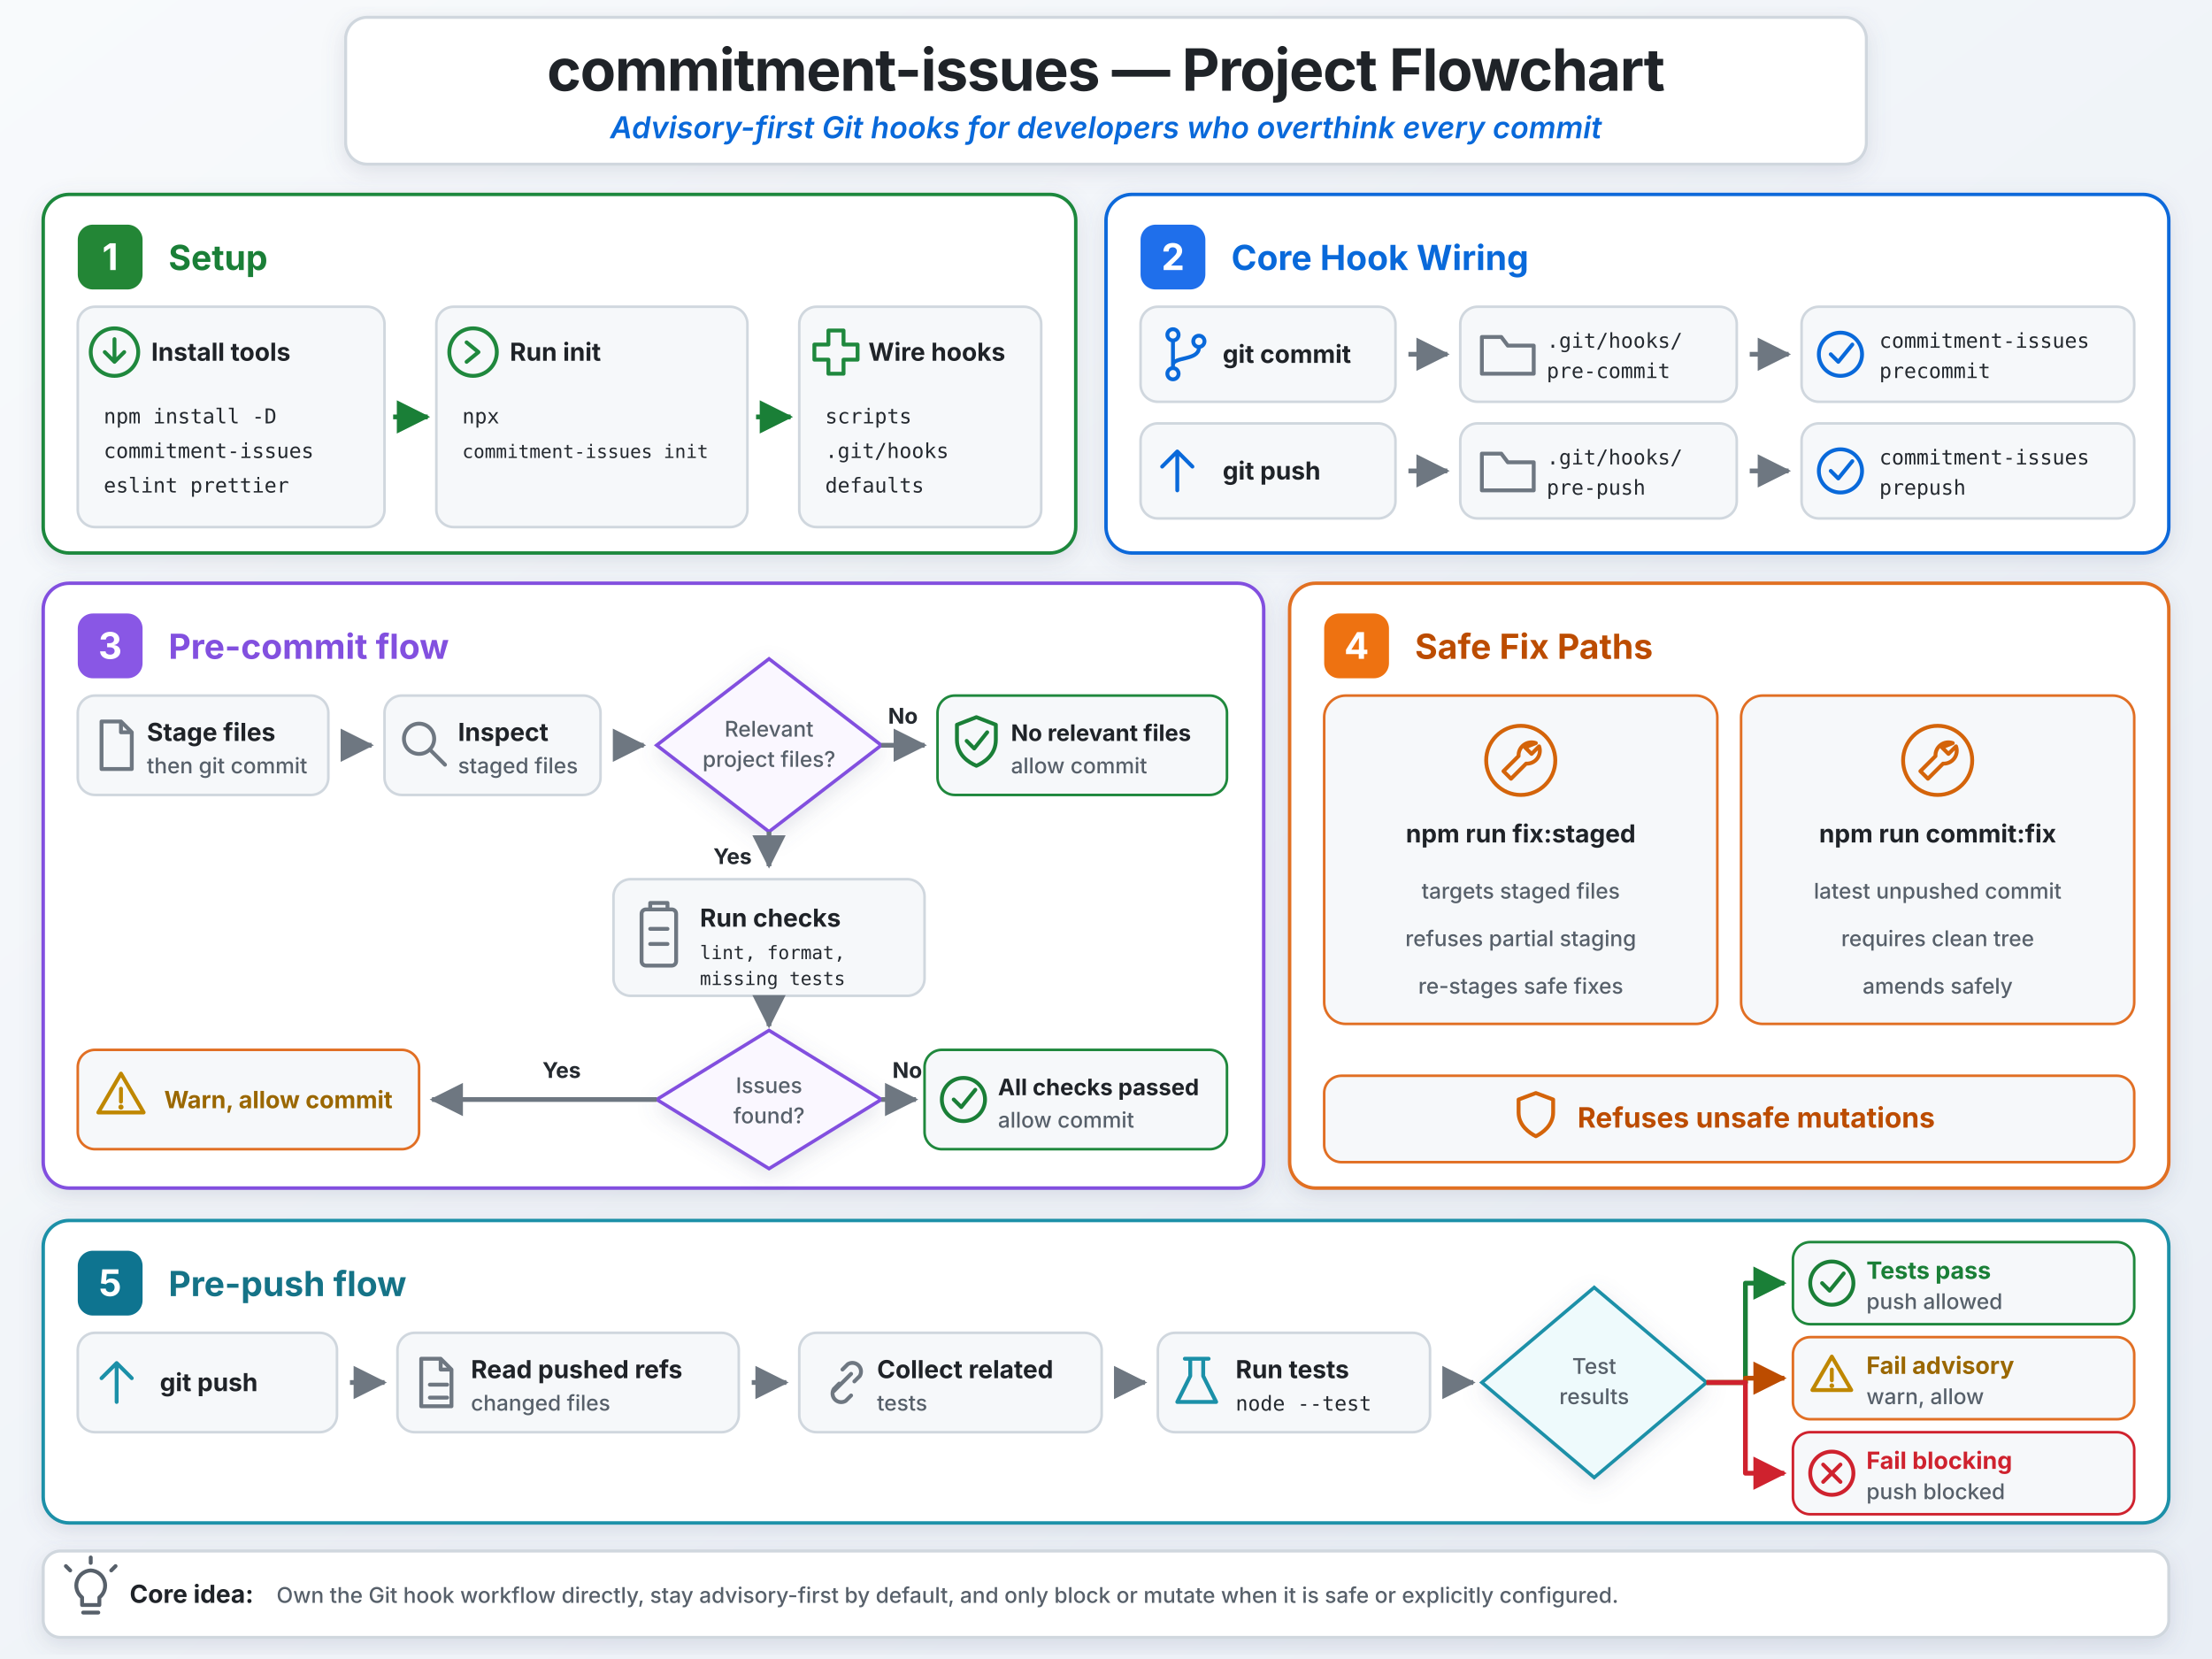
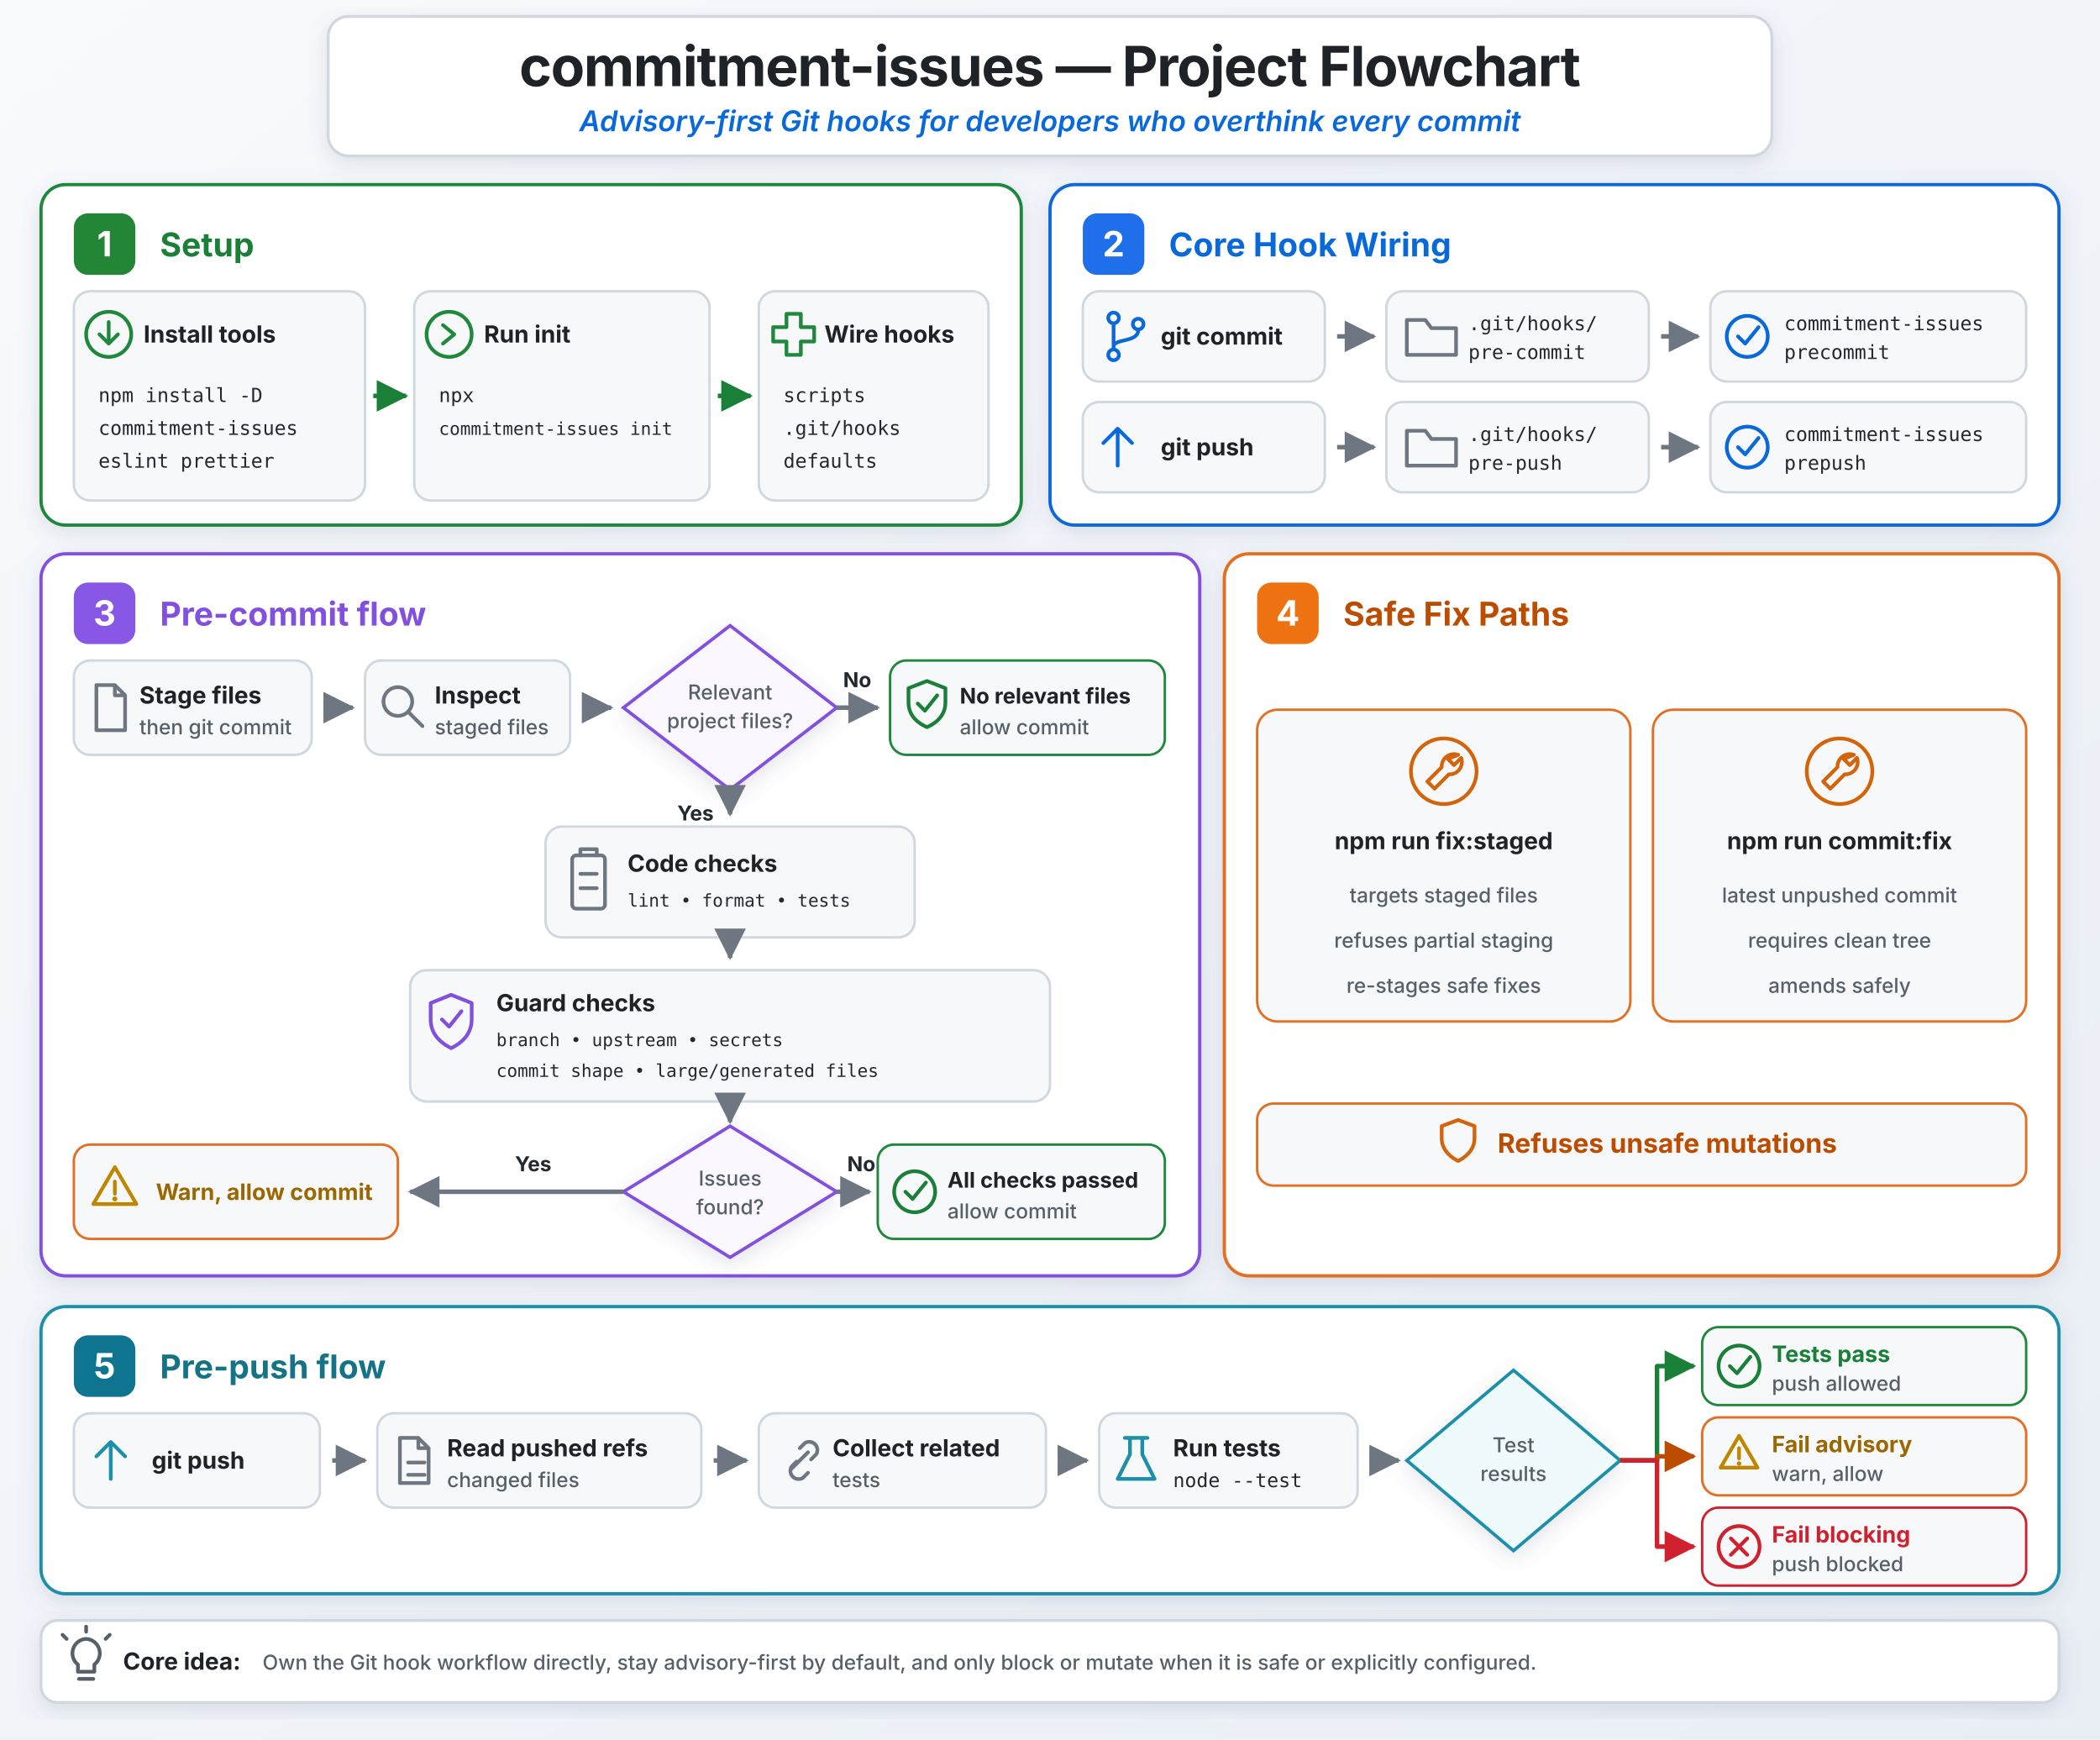
- <svg xmlns="http://www.w3.org/2000/svg" width="1024" height="768" viewBox="0 0 1024 768" role="img" aria-labelledby="title desc">
+ <svg xmlns="http://www.w3.org/2000/svg" width="1024" height="848" viewBox="0 0 1024 848" role="img" aria-labelledby="title desc">
  <defs>
    <linearGradient id="bg" x1="0" y1="0" x2="1" y2="1">
      <stop offset="0" stop-color="#f8fafc" />
      <stop offset="1" stop-color="#e9eef5" />
    </linearGradient>
    <filter id="shadow" x="-20%" y="-20%" width="140%" height="140%">
      <feDropShadow dx="0" dy="3" stdDeviation="5" flood-color="#64748b" flood-opacity="0.18" />
    </filter>
    <marker id="aGray" markerWidth="10" markerHeight="10" refX="8" refY="5" orient="auto">
      <path d="M1.5 1.5L8.5 5L1.5 8.5Z" fill="#6e7781" />
    </marker>
    <marker id="aGreen" markerWidth="10" markerHeight="10" refX="8" refY="5" orient="auto">
      <path d="M1.5 1.5L8.5 5L1.5 8.5Z" fill="#1a7f37" />
    </marker>
    <marker id="aOrange" markerWidth="10" markerHeight="10" refX="8" refY="5" orient="auto">
      <path d="M1.5 1.5L8.5 5L1.5 8.5Z" fill="#bc4c00" />
    </marker>
    <marker id="aRed" markerWidth="10" markerHeight="10" refX="8" refY="5" orient="auto">
      <path d="M1.5 1.5L8.5 5L1.5 8.5Z" fill="#cf222e" />
    </marker>
  </defs>
  <style>
    .h1{font:700 27px ui-sans-serif,system-ui,-apple-system,'Segoe UI',sans-serif;fill:#1f2328;letter-spacing:-0.5px}
    .sub{font:italic 600 14px ui-sans-serif,system-ui,-apple-system,'Segoe UI',sans-serif;fill:#0969da}
    .sec{font:700 16px ui-sans-serif,system-ui,-apple-system,'Segoe UI',sans-serif}
    .badge{font:700 17px ui-sans-serif,system-ui,-apple-system,'Segoe UI',sans-serif;fill:#fff}
    .hd{font:700 11.5px ui-sans-serif,system-ui,-apple-system,'Segoe UI',sans-serif;fill:#1f2328}
    .hdSm{font:700 10.5px ui-sans-serif,system-ui,-apple-system,'Segoe UI',sans-serif;fill:#1f2328}
    .bd{font:500 10px ui-sans-serif,system-ui,-apple-system,'Segoe UI',sans-serif;fill:#57606a}
    .lbl{font:700 10px ui-sans-serif,system-ui,-apple-system,'Segoe UI',sans-serif;fill:#24292f}
    .mono{font:500 9.5px ui-monospace,SFMono-Regular,Menlo,Consolas,monospace;fill:#24292f}
    .monoSm{font:500 8.6px ui-monospace,SFMono-Regular,Menlo,Consolas,monospace;fill:#24292f}
    .panel{fill:#ffffff;stroke-width:1.6;filter:url(#shadow)}
    .card{fill:#f6f8fa;stroke:#d0d7de;stroke-width:1.2}
    .arrow{stroke:#6e7781;stroke-width:2.2;fill:none;marker-end:url(#aGray)}
    .arrowGreen{stroke:#1a7f37;stroke-width:2.2;fill:none;marker-end:url(#aGreen)}
    .arrowOrange{stroke:#bc4c00;stroke-width:2.2;fill:none;stroke-linejoin:round;marker-end:url(#aOrange)}
    .arrowRed{stroke:#cf222e;stroke-width:2.2;fill:none;stroke-linejoin:round;marker-end:url(#aRed)}
    .elbowGreen{stroke:#1a7f37;stroke-width:2.2;fill:none;stroke-linejoin:round;marker-end:url(#aGreen)}
    .green{stroke:#1f883d}.blue{stroke:#0969da}.purple{stroke:#8250df}.orange{stroke:#e16f24}.cyan{stroke:#1b90a8}.red{stroke:#cf222e}
    .greenText{fill:#1a7f37}.blueText{fill:#0969da}.purpleText{fill:#8250df}.orangeText{fill:#bc4c00}.cyanText{fill:#157387}.redText{fill:#cf222e}.warnText{fill:#9a6700}
    .icon{fill:none;stroke-width:1.8;stroke-linecap:round;stroke-linejoin:round}
  </style>
-   <rect width="1024" height="768" fill="url(#bg)" />
+   <rect width="1024" height="848" fill="url(#bg)" />
  <rect x="160" y="8" width="704" height="68" rx="10" fill="#ffffff" stroke="#d0d7de" stroke-width="1.4" filter="url(#shadow)" />
  <text class="h1" x="512" y="42" text-anchor="middle">commitment-issues — Project Flowchart</text>
  <text class="sub" x="512" y="64" text-anchor="middle">Advisory-first Git hooks for developers who overthink every commit</text>
  <g transform="translate(20 90)">
    <rect class="panel green" width="478" height="166" rx="12" />
    <rect x="16" y="14" width="30" height="30" rx="7" fill="#238636" />
    <text class="badge" x="31" y="35" text-anchor="middle">1</text>
    <text class="sec greenText" x="58" y="35">Setup</text>
    <g transform="translate(16 52)">
      <rect class="card" width="142" height="102" rx="8" />
      <circle class="icon" cx="17" cy="21" r="11" stroke="#1f883d" />
      <path class="icon" stroke="#1f883d" d="M17 15v10M12.5 21l4.5 4.5L21.5 21" />
      <text class="hd" x="34" y="25">Install tools</text>
      <text class="mono" x="12" y="54">npm install -D</text>
      <text class="mono" x="12" y="70">commitment-issues</text>
      <text class="mono" x="12" y="86">eslint prettier</text>
    </g>
    <path class="arrowGreen" d="M162 103h16" />
    <g transform="translate(182 52)">
      <rect class="card" width="144" height="102" rx="8" />
      <circle class="icon" cx="17" cy="21" r="11" stroke="#1f883d" />
      <path class="icon" stroke="#1f883d" d="M14 16.5l5.5 4.5-5.5 4.5" />
      <text class="hd" x="34" y="25">Run init</text>
      <text class="mono" x="12" y="54">npx</text>
      <text class="monoSm" x="12" y="70">commitment-issues init</text>
    </g>
    <path class="arrowGreen" d="M330 103h16" />
    <g transform="translate(350 52)">
      <rect class="card" width="112" height="102" rx="8" />
      <path class="icon" stroke="#1f883d" d="M13.5 11h7v6.5H27v7h-6.5V31h-7v-6.5H7v-7h6.5z" />
      <text class="hd" x="32" y="25">Wire hooks</text>
      <text class="mono" x="12" y="54">scripts</text>
      <text class="mono" x="12" y="70">.git/hooks</text>
      <text class="mono" x="12" y="86">defaults</text>
    </g>
  </g>
  <g transform="translate(512 90)">
    <rect class="panel blue" width="492" height="166" rx="12" />
    <rect x="16" y="14" width="30" height="30" rx="7" fill="#1f6feb" />
    <text class="badge" x="31" y="35" text-anchor="middle">2</text>
    <text class="sec blueText" x="58" y="35">Core Hook Wiring</text>
    <g transform="translate(16 52)">
      <rect class="card" width="118" height="44" rx="8" />
      <circle cx="15" cy="13" r="2.6" fill="none" stroke="#0969da" stroke-width="1.8" />
      <circle cx="15" cy="31" r="2.6" fill="none" stroke="#0969da" stroke-width="1.8" />
      <circle cx="27" cy="16" r="2.6" fill="none" stroke="#0969da" stroke-width="1.8" />
      <path class="icon" stroke="#0969da" d="M15 16v12M27 19c0 6-12 4-12 8" />
      <text class="hd" x="38" y="26">git commit</text>
    </g>
    <path class="arrow" d="M140 74h18" />
    <g transform="translate(164 52)">
      <rect class="card" width="128" height="44" rx="8" />
      <path class="icon" stroke="#6e7781" d="M10 14h9l3 4h12v13H10z" />
      <text class="mono" x="40" y="19">.git/hooks/</text>
      <text class="mono" x="40" y="33">pre-commit</text>
    </g>
    <path class="arrow" d="M298 74h18" />
    <g transform="translate(322 52)">
      <rect class="card" width="154" height="44" rx="8" />
      <circle class="icon" cx="18" cy="22" r="10" stroke="#0969da" />
      <path class="icon" stroke="#0969da" d="M13.5 22l3.5 3.5 6.5-8" />
      <text class="mono" x="36" y="19">commitment-issues</text>
      <text class="mono" x="36" y="33">precommit</text>
    </g>
    <g transform="translate(16 106)">
      <rect class="card" width="118" height="44" rx="8" />
      <path class="icon" stroke="#0969da" d="M17 31V13M10 20l7-7 7 7" />
      <text class="hd" x="38" y="26">git push</text>
    </g>
    <path class="arrow" d="M140 128h18" />
    <g transform="translate(164 106)">
      <rect class="card" width="128" height="44" rx="8" />
      <path class="icon" stroke="#6e7781" d="M10 14h9l3 4h12v13H10z" />
      <text class="mono" x="40" y="19">.git/hooks/</text>
      <text class="mono" x="40" y="33">pre-push</text>
    </g>
    <path class="arrow" d="M298 128h18" />
    <g transform="translate(322 106)">
      <rect class="card" width="154" height="44" rx="8" />
      <circle class="icon" cx="18" cy="22" r="10" stroke="#0969da" />
      <path class="icon" stroke="#0969da" d="M13.5 22l3.5 3.5 6.5-8" />
      <text class="mono" x="36" y="19">commitment-issues</text>
      <text class="mono" x="36" y="33">prepush</text>
    </g>
  </g>
  <g transform="translate(20 270)">
-     <rect class="panel purple" width="565" height="280" rx="12" />
+     <rect class="panel purple" width="565" height="352" rx="12" />
    <rect x="16" y="14" width="30" height="30" rx="7" fill="#8957e5" />
    <text class="badge" x="31" y="35" text-anchor="middle">3</text>
    <text class="sec purpleText" x="58" y="35">Pre-commit flow</text>
    <g transform="translate(16 52)">
      <rect class="card" width="116" height="46" rx="8" />
      <path class="icon" stroke="#6e7781" d="M11 12h9l5 5v17H11zM20 12v5h5" />
      <text class="hd" x="32" y="21">Stage files</text>
      <text class="bd" x="32" y="36">then git commit</text>
    </g>
    <path class="arrow" d="M138 75h14" />
    <g transform="translate(158 52)">
      <rect class="card" width="100" height="46" rx="8" />
      <circle class="icon" cx="16" cy="20" r="7" stroke="#6e7781" />
      <path class="icon" stroke="#6e7781" d="M21 25l7 7" />
      <text class="hd" x="34" y="21">Inspect</text>
      <text class="bd" x="34" y="36">staged files</text>
    </g>
    <path class="arrow" d="M264 75h14" />
    <path d="M336 35L388 75L336 115L284 75Z" fill="#faf7ff" stroke="#8250df" stroke-width="1.6" filter="url(#shadow)" />
    <text class="bd" x="336" y="71" text-anchor="middle">Relevant</text>
    <text class="bd" x="336" y="85" text-anchor="middle">project files?</text>
    <text class="lbl" x="398" y="65" text-anchor="middle">No</text>
    <path class="arrow" d="M388 75h20" />
    <g transform="translate(414 52)">
      <rect class="card green" width="134" height="46" rx="8" />
      <path class="icon" stroke="#1a7f37" d="M18 10l9 3.5v7c0 7-5.5 10.5-9 12-3.5-1.5-9-5-9-12v-7z" />
      <path class="icon" stroke="#1a7f37" d="M13.5 21l3.5 3.5 6-7.5" />
      <text class="hdSm" x="34" y="21">No relevant files</text>
      <text class="bd" x="34" y="36">allow commit</text>
    </g>
    <text class="lbl" x="328" y="130" text-anchor="end">Yes</text>
-     <path class="arrow" d="M336 115v16" />
-     <g transform="translate(264 137)">
-       <rect class="card" width="144" height="54" rx="8" />
+     <path class="arrow" d="M336 115v12" />
+     <g transform="translate(246 133)">
+       <rect class="card" width="180" height="54" rx="8" />
      <rect class="icon" x="13" y="14" width="16" height="26" rx="2" stroke="#6e7781" />
      <path class="icon" stroke="#6e7781" d="M17 14v-3h8v3M17 23h8M17 30h8" />
-       <text class="hd" x="40" y="22">Run checks</text>
-       <text class="monoSm" x="40" y="37">lint, format,</text>
-       <text class="monoSm" x="40" y="49">missing tests</text>
-     </g>
-     <path class="arrow" d="M336 191v14" />
-     <path d="M336 207L388 239L336 271L284 239Z" fill="#faf7ff" stroke="#8250df" stroke-width="1.6" filter="url(#shadow)" />
-     <text class="bd" x="336" y="236" text-anchor="middle">Issues</text>
-     <text class="bd" x="336" y="250" text-anchor="middle">found?</text>
-     <text class="lbl" x="400" y="229" text-anchor="middle">No</text>
-     <path class="arrow" d="M388 239h16" />
-     <g transform="translate(408 216)">
+       <text class="hd" x="40" y="22">Code checks</text>
+       <text class="monoSm" x="40" y="39">lint • format • tests</text>
+     </g>
+     <path class="arrow" d="M336 187v10" />
+     <g transform="translate(180 203)">
+       <rect class="card" width="312" height="64" rx="8" />
+       <path class="icon" stroke="#8250df" d="M20 12l10 4v8c0 8-6 12-10 14-4-2-10-6-10-14v-8z" />
+       <path class="icon" stroke="#8250df" d="M15.5 24l3.5 3.5 6-7.5" />
+       <text class="hd" x="42" y="20">Guard checks</text>
+       <text class="monoSm" x="42" y="37">branch • upstream • secrets</text>
+       <text class="monoSm" x="42" y="52">commit shape • large/generated files</text>
+     </g>
+     <path class="arrow" d="M336 267v10" />
+     <path d="M336 279L388 311L336 343L284 311Z" fill="#faf7ff" stroke="#8250df" stroke-width="1.6" filter="url(#shadow)" />
+     <text class="bd" x="336" y="308" text-anchor="middle">Issues</text>
+     <text class="bd" x="336" y="322" text-anchor="middle">found?</text>
+     <text class="lbl" x="400" y="301" text-anchor="middle">No</text>
+     <path class="arrow" d="M388 311h16" />
+     <g transform="translate(408 288)">
      <rect class="card green" width="140" height="46" rx="8" />
      <circle class="icon" cx="18" cy="23" r="10" stroke="#1a7f37" />
      <path class="icon" stroke="#1a7f37" d="M13.5 23l3.5 3.5 6.5-8" />
      <text class="hdSm" x="34" y="21">All checks passed</text>
      <text class="bd" x="34" y="36">allow commit</text>
    </g>
-     <text class="lbl" x="240" y="229" text-anchor="middle">Yes</text>
-     <path class="arrow" d="M284 239H180" />
-     <g transform="translate(16 216)">
+     <text class="lbl" x="240" y="301" text-anchor="middle">Yes</text>
+     <path class="arrow" d="M284 311H180" />
+     <g transform="translate(16 288)">
      <rect class="card orange" width="158" height="46" rx="8" />
      <path class="icon" stroke="#bf8700" d="M20 11l10.5 18H9.5zM20 18v6" />
      <circle cx="20" cy="26.5" r="1.2" fill="#bf8700" />
      <text class="warnText" x="40" y="27" font-weight="700" font-size="11" font-family="ui-sans-serif,system-ui,-apple-system,'Segoe UI',sans-serif">Warn, allow commit</text>
    </g>
  </g>
  <g transform="translate(597 270)">
-     <rect class="panel orange" width="407" height="280" rx="12" />
+     <rect class="panel orange" width="407" height="352" rx="12" />
    <rect x="16" y="14" width="30" height="30" rx="7" fill="#ee7211" />
    <text class="badge" x="31" y="35" text-anchor="middle">4</text>
    <text class="sec orangeText" x="58" y="35">Safe Fix Paths</text>
-     <g transform="translate(16 52)">
+     <g transform="translate(16 76)">
      <rect class="card orange" width="182" height="152" rx="10" />
      <circle class="icon" cx="91" cy="30" r="16" stroke="#d4640a" />
      <path class="icon" stroke="#d4640a" d="M98 22a6 6 0 0 0-8 6l-7 7 3.5 3.5 7-7a6 6 0 0 0 6-8l-3.5 3.5-3-3z" />
      <text class="hd" x="91" y="68" text-anchor="middle" font-size="12">npm run fix:staged</text>
      <text class="bd" x="91" y="94" text-anchor="middle">targets staged files</text>
      <text class="bd" x="91" y="116" text-anchor="middle">refuses partial staging</text>
      <text class="bd" x="91" y="138" text-anchor="middle">re-stages safe fixes</text>
    </g>
-     <g transform="translate(209 52)">
+     <g transform="translate(209 76)">
      <rect class="card orange" width="182" height="152" rx="10" />
      <circle class="icon" cx="91" cy="30" r="16" stroke="#d4640a" />
      <path class="icon" stroke="#d4640a" d="M98 22a6 6 0 0 0-8 6l-7 7 3.5 3.5 7-7a6 6 0 0 0 6-8l-3.5 3.5-3-3z" />
      <text class="hd" x="91" y="68" text-anchor="middle" font-size="12">npm run commit:fix</text>
      <text class="bd" x="91" y="94" text-anchor="middle">latest unpushed commit</text>
      <text class="bd" x="91" y="116" text-anchor="middle">requires clean tree</text>
      <text class="bd" x="91" y="138" text-anchor="middle">amends safely</text>
    </g>
-     <rect class="card orange" x="16" y="228" width="375" height="40" rx="8" />
-     <path class="icon" stroke="#d4640a" d="M114 236l8 3v6c0 6-5 9.5-8 11-3-1.5-8-5-8-11v-6z" />
-     <text class="orangeText" x="216" y="252" text-anchor="middle" font-weight="700" font-size="13" font-family="ui-sans-serif,system-ui,-apple-system,'Segoe UI',sans-serif">Refuses unsafe mutations</text>
-   </g>
-   <g transform="translate(20 565)">
+     <rect class="card orange" x="16" y="268" width="375" height="40" rx="8" />
+     <path class="icon" stroke="#d4640a" d="M114 276l8 3v6c0 6-5 9.5-8 11-3-1.5-8-5-8-11v-6z" />
+     <text class="orangeText" x="216" y="292" text-anchor="middle" font-weight="700" font-size="13" font-family="ui-sans-serif,system-ui,-apple-system,'Segoe UI',sans-serif">Refuses unsafe mutations</text>
+   </g>
+   <g transform="translate(20 637)">
    <rect class="panel cyan" width="984" height="140" rx="12" />
    <rect x="16" y="14" width="30" height="30" rx="7" fill="#0e7490" />
    <text class="badge" x="31" y="35" text-anchor="middle">5</text>
    <text class="sec cyanText" x="58" y="35">Pre-push flow</text>
    <g transform="translate(16 52)">
      <rect class="card" width="120" height="46" rx="8" />
      <path class="icon" stroke="#1b90a8" d="M18 32V14M11 21l7-7 7 7" />
      <text class="hd" x="38" y="27">git push</text>
    </g>
    <path class="arrow" d="M142 75h16" />
    <g transform="translate(164 52)">
      <rect class="card" width="158" height="46" rx="8" />
      <path class="icon" stroke="#6e7781" d="M11 12h9l5 5v17H11zM20 12v5h5M15 24h8M15 30h8" />
      <text class="hd" x="34" y="21">Read pushed refs</text>
      <text class="bd" x="34" y="36">changed files</text>
    </g>
    <path class="arrow" d="M328 75h16" />
    <g transform="translate(350 52)">
      <rect class="card" width="140" height="46" rx="8" />
      <path class="icon" stroke="#6e7781" d="M16 27l8-8M20 17l2.5-2.5a4 4 0 0 1 5.5 5.5L25.5 22.5M18.5 23.5L16 26a4 4 0 0 0 5.5 5.5L24 29" />
      <text class="hd" x="36" y="21">Collect related</text>
      <text class="bd" x="36" y="36">tests</text>
    </g>
    <path class="arrow" d="M496 75h14" />
    <g transform="translate(516 52)">
      <rect class="card" width="126" height="46" rx="8" />
      <path class="icon" stroke="#1b90a8" d="M15 12v8l-6 12h18l-6-12v-8M12.5 12h11" />
      <text class="hd" x="36" y="21">Run tests</text>
      <text class="mono" x="36" y="36">node --test</text>
    </g>
    <path class="arrow" d="M648 75h14" />
    <path d="M718 31L770 75L718 119L666 75Z" fill="#eefafc" stroke="#1b90a8" stroke-width="1.6" filter="url(#shadow)" />
    <text class="bd" x="718" y="71" text-anchor="middle">Test</text>
    <text class="bd" x="718" y="85" text-anchor="middle">results</text>
    <path class="elbowGreen" d="M770 75H788V29H806" />
    <g transform="translate(810 10)">
      <rect class="card green" width="158" height="38" rx="8" />
      <circle class="icon" cx="18" cy="19" r="10" stroke="#1a7f37" />
      <path class="icon" stroke="#1a7f37" d="M13.5 19l3.5 3.5 6.5-8" />
      <text class="greenText" x="34" y="17" font-weight="700" font-size="11" font-family="ui-sans-serif,system-ui,-apple-system,'Segoe UI',sans-serif">Tests pass</text>
      <text class="bd" x="34" y="31">push allowed</text>
    </g>
    <path class="arrowOrange" d="M770 75H788V73H806" />
    <g transform="translate(810 54)">
      <rect class="card orange" width="158" height="38" rx="8" />
      <path class="icon" stroke="#bf8700" d="M18 9l9 15.5H9zM18 15v5" />
      <circle cx="18" cy="22.5" r="1.1" fill="#bf8700" />
      <text class="warnText" x="34" y="17" font-weight="700" font-size="11" font-family="ui-sans-serif,system-ui,-apple-system,'Segoe UI',sans-serif">Fail advisory</text>
      <text class="bd" x="34" y="31">warn, allow</text>
    </g>
    <path class="arrowRed" d="M770 75H788V117H806" />
    <g transform="translate(810 98)">
      <rect class="card red" width="158" height="38" rx="8" />
      <circle class="icon" cx="18" cy="19" r="10" stroke="#cf222e" />
      <path class="icon" stroke="#cf222e" d="M14 15l8 8M22 15l-8 8" />
      <text class="redText" x="34" y="17" font-weight="700" font-size="11" font-family="ui-sans-serif,system-ui,-apple-system,'Segoe UI',sans-serif">Fail blocking</text>
      <text class="bd" x="34" y="31">push blocked</text>
    </g>
  </g>
-   <rect x="20" y="718" width="984" height="40" rx="8" fill="#ffffff" stroke="#d0d7de" stroke-width="1.4" filter="url(#shadow)" />
-   <path class="icon" stroke="#57606a" d="M42 727a7 7 0 0 0-4 12.5v3.5h8v-3.5A7 7 0 0 0 42 727zM38.5 746.5h7M42 723.5v-2.5M32.5 727l-2-2M51.5 727l2-2" />
-   <text class="hd" x="60" y="742">Core idea:</text>
-   <text class="bd" x="128" y="742" font-size="11">Own the Git hook workflow directly, stay advisory-first by default, and only block or mutate when it is safe or explicitly configured.</text>
+   <rect x="20" y="790" width="984" height="40" rx="8" fill="#ffffff" stroke="#d0d7de" stroke-width="1.4" filter="url(#shadow)" />
+   <path class="icon" stroke="#57606a" d="M42 799a7 7 0 0 0-4 12.5v3.5h8v-3.5A7 7 0 0 0 42 799zM38.5 818.5h7M42 795.5V793M32.5 799l-2-2M51.5 799l2-2" />
+   <text class="hd" x="60" y="814">Core idea:</text>
+   <text class="bd" x="128" y="814" font-size="11">Own the Git hook workflow directly, stay advisory-first by default, and only block or mutate when it is safe or explicitly configured.</text>
</svg>
